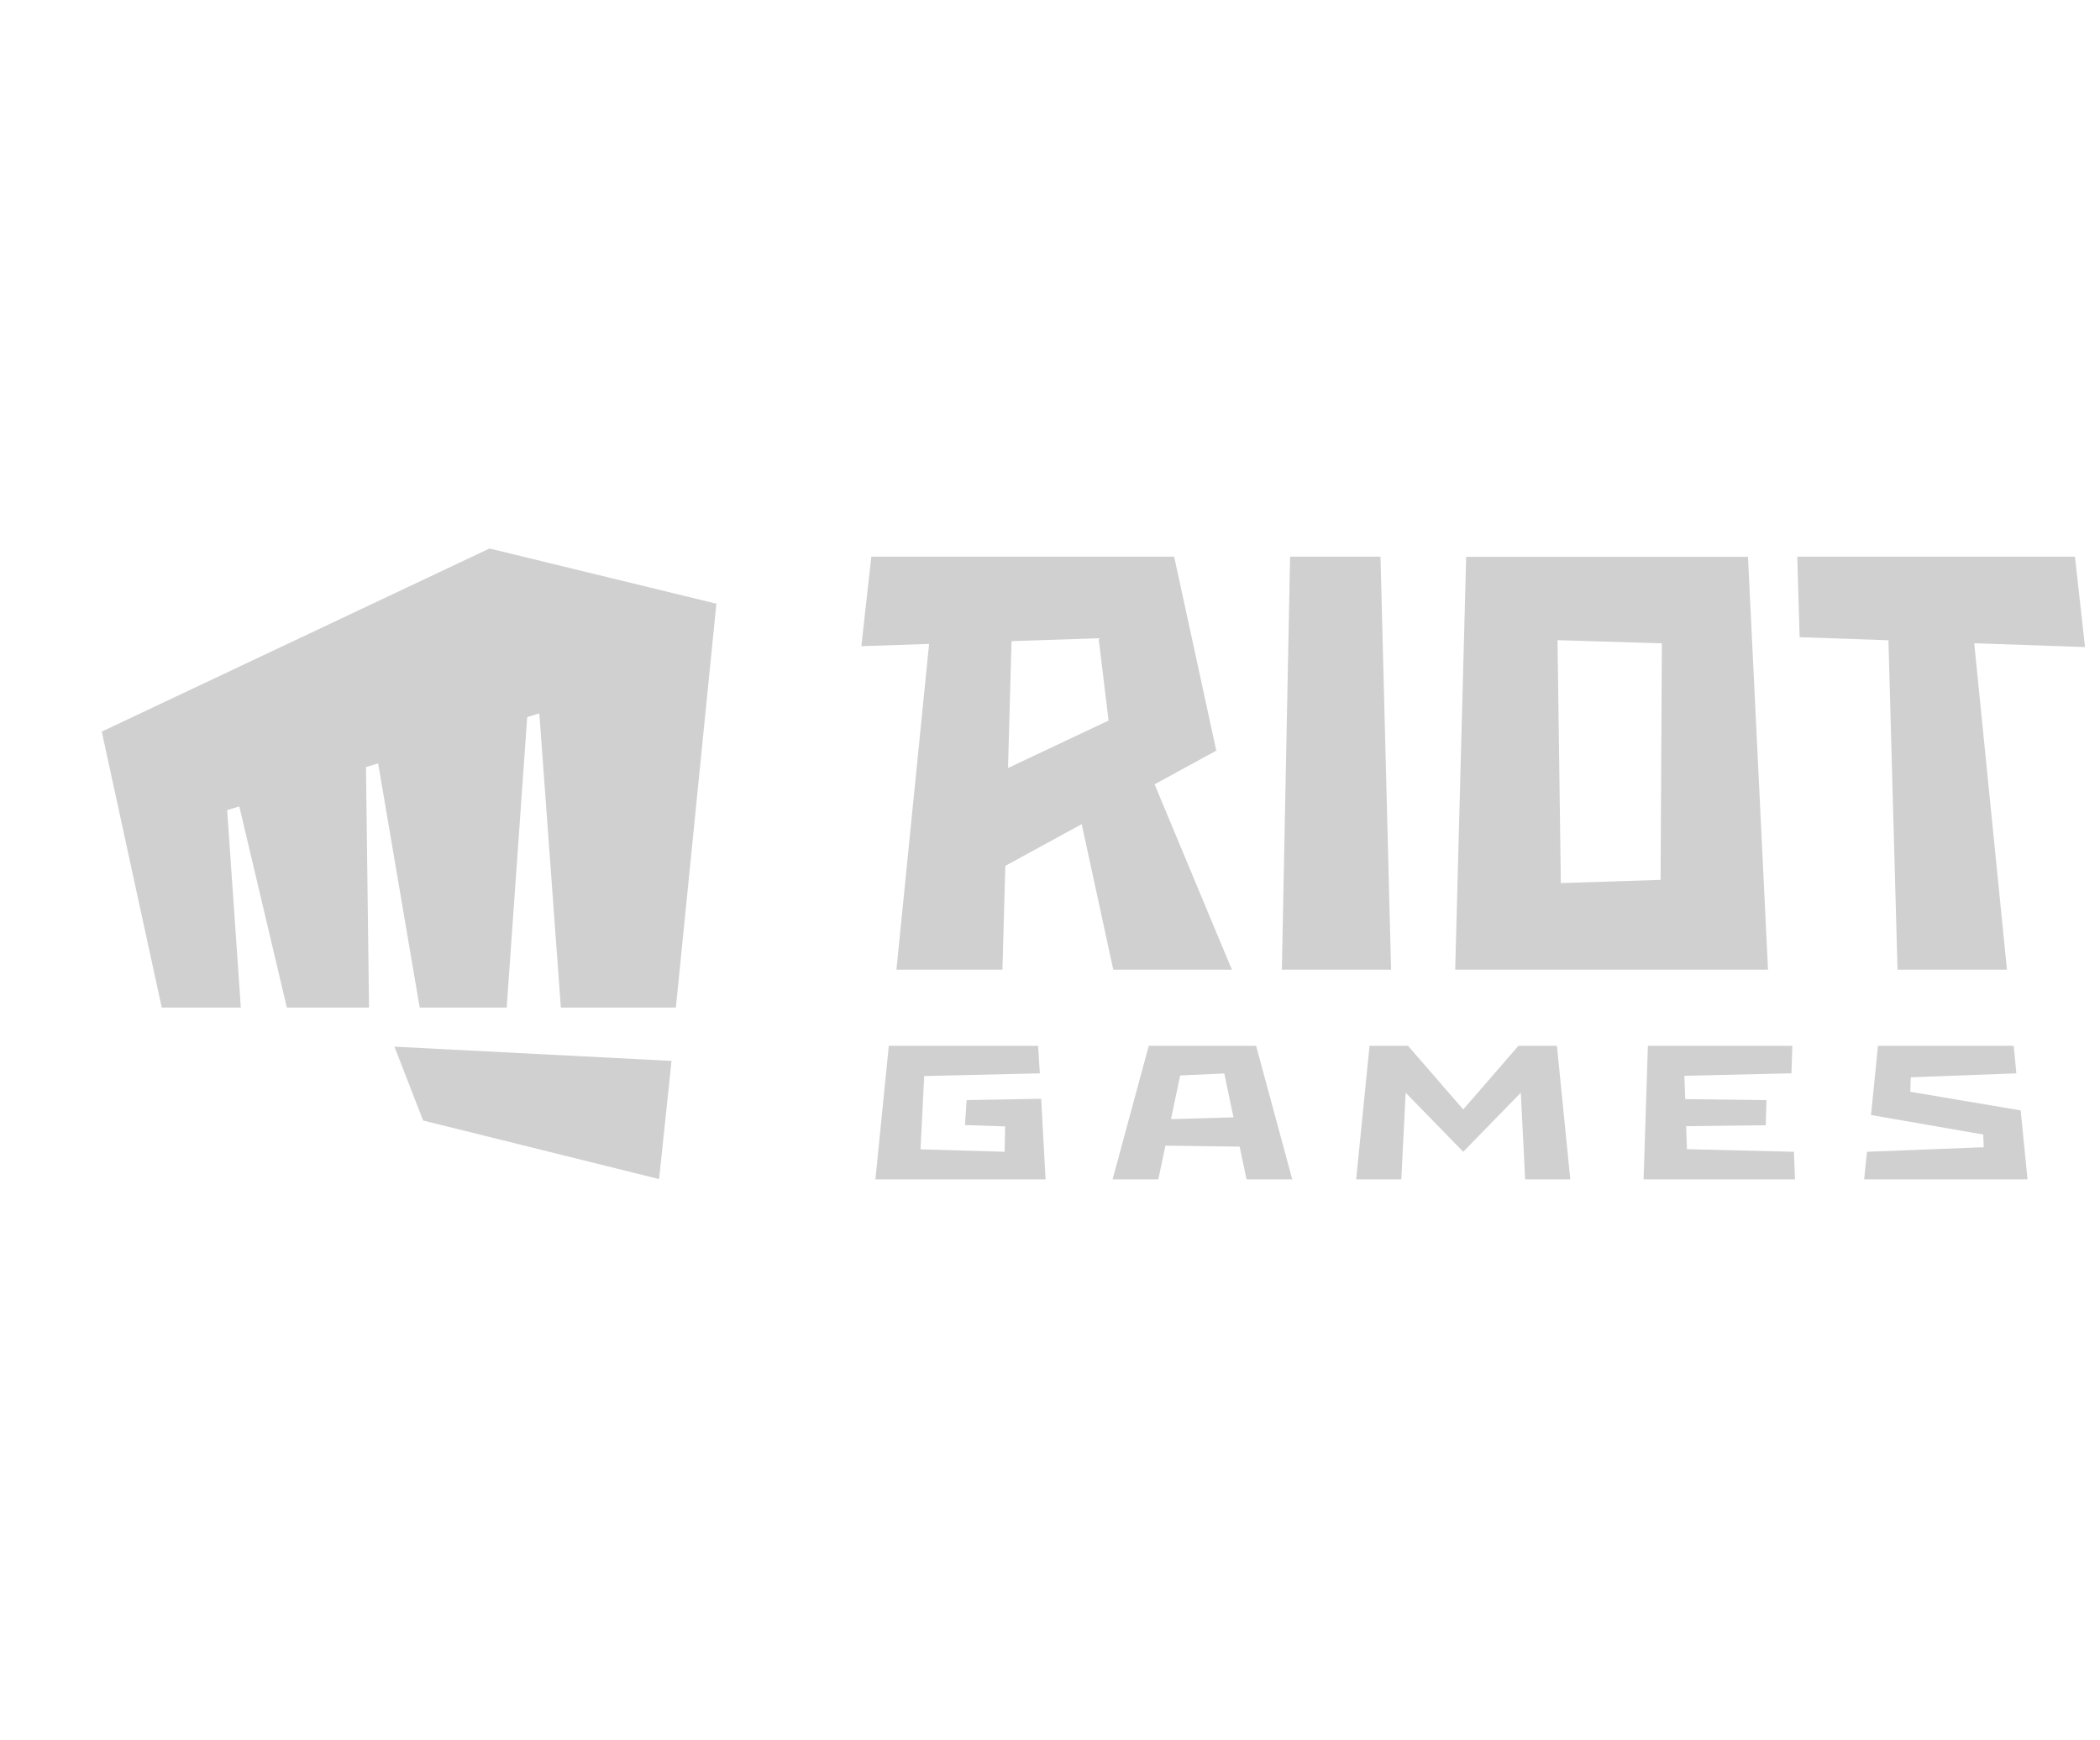
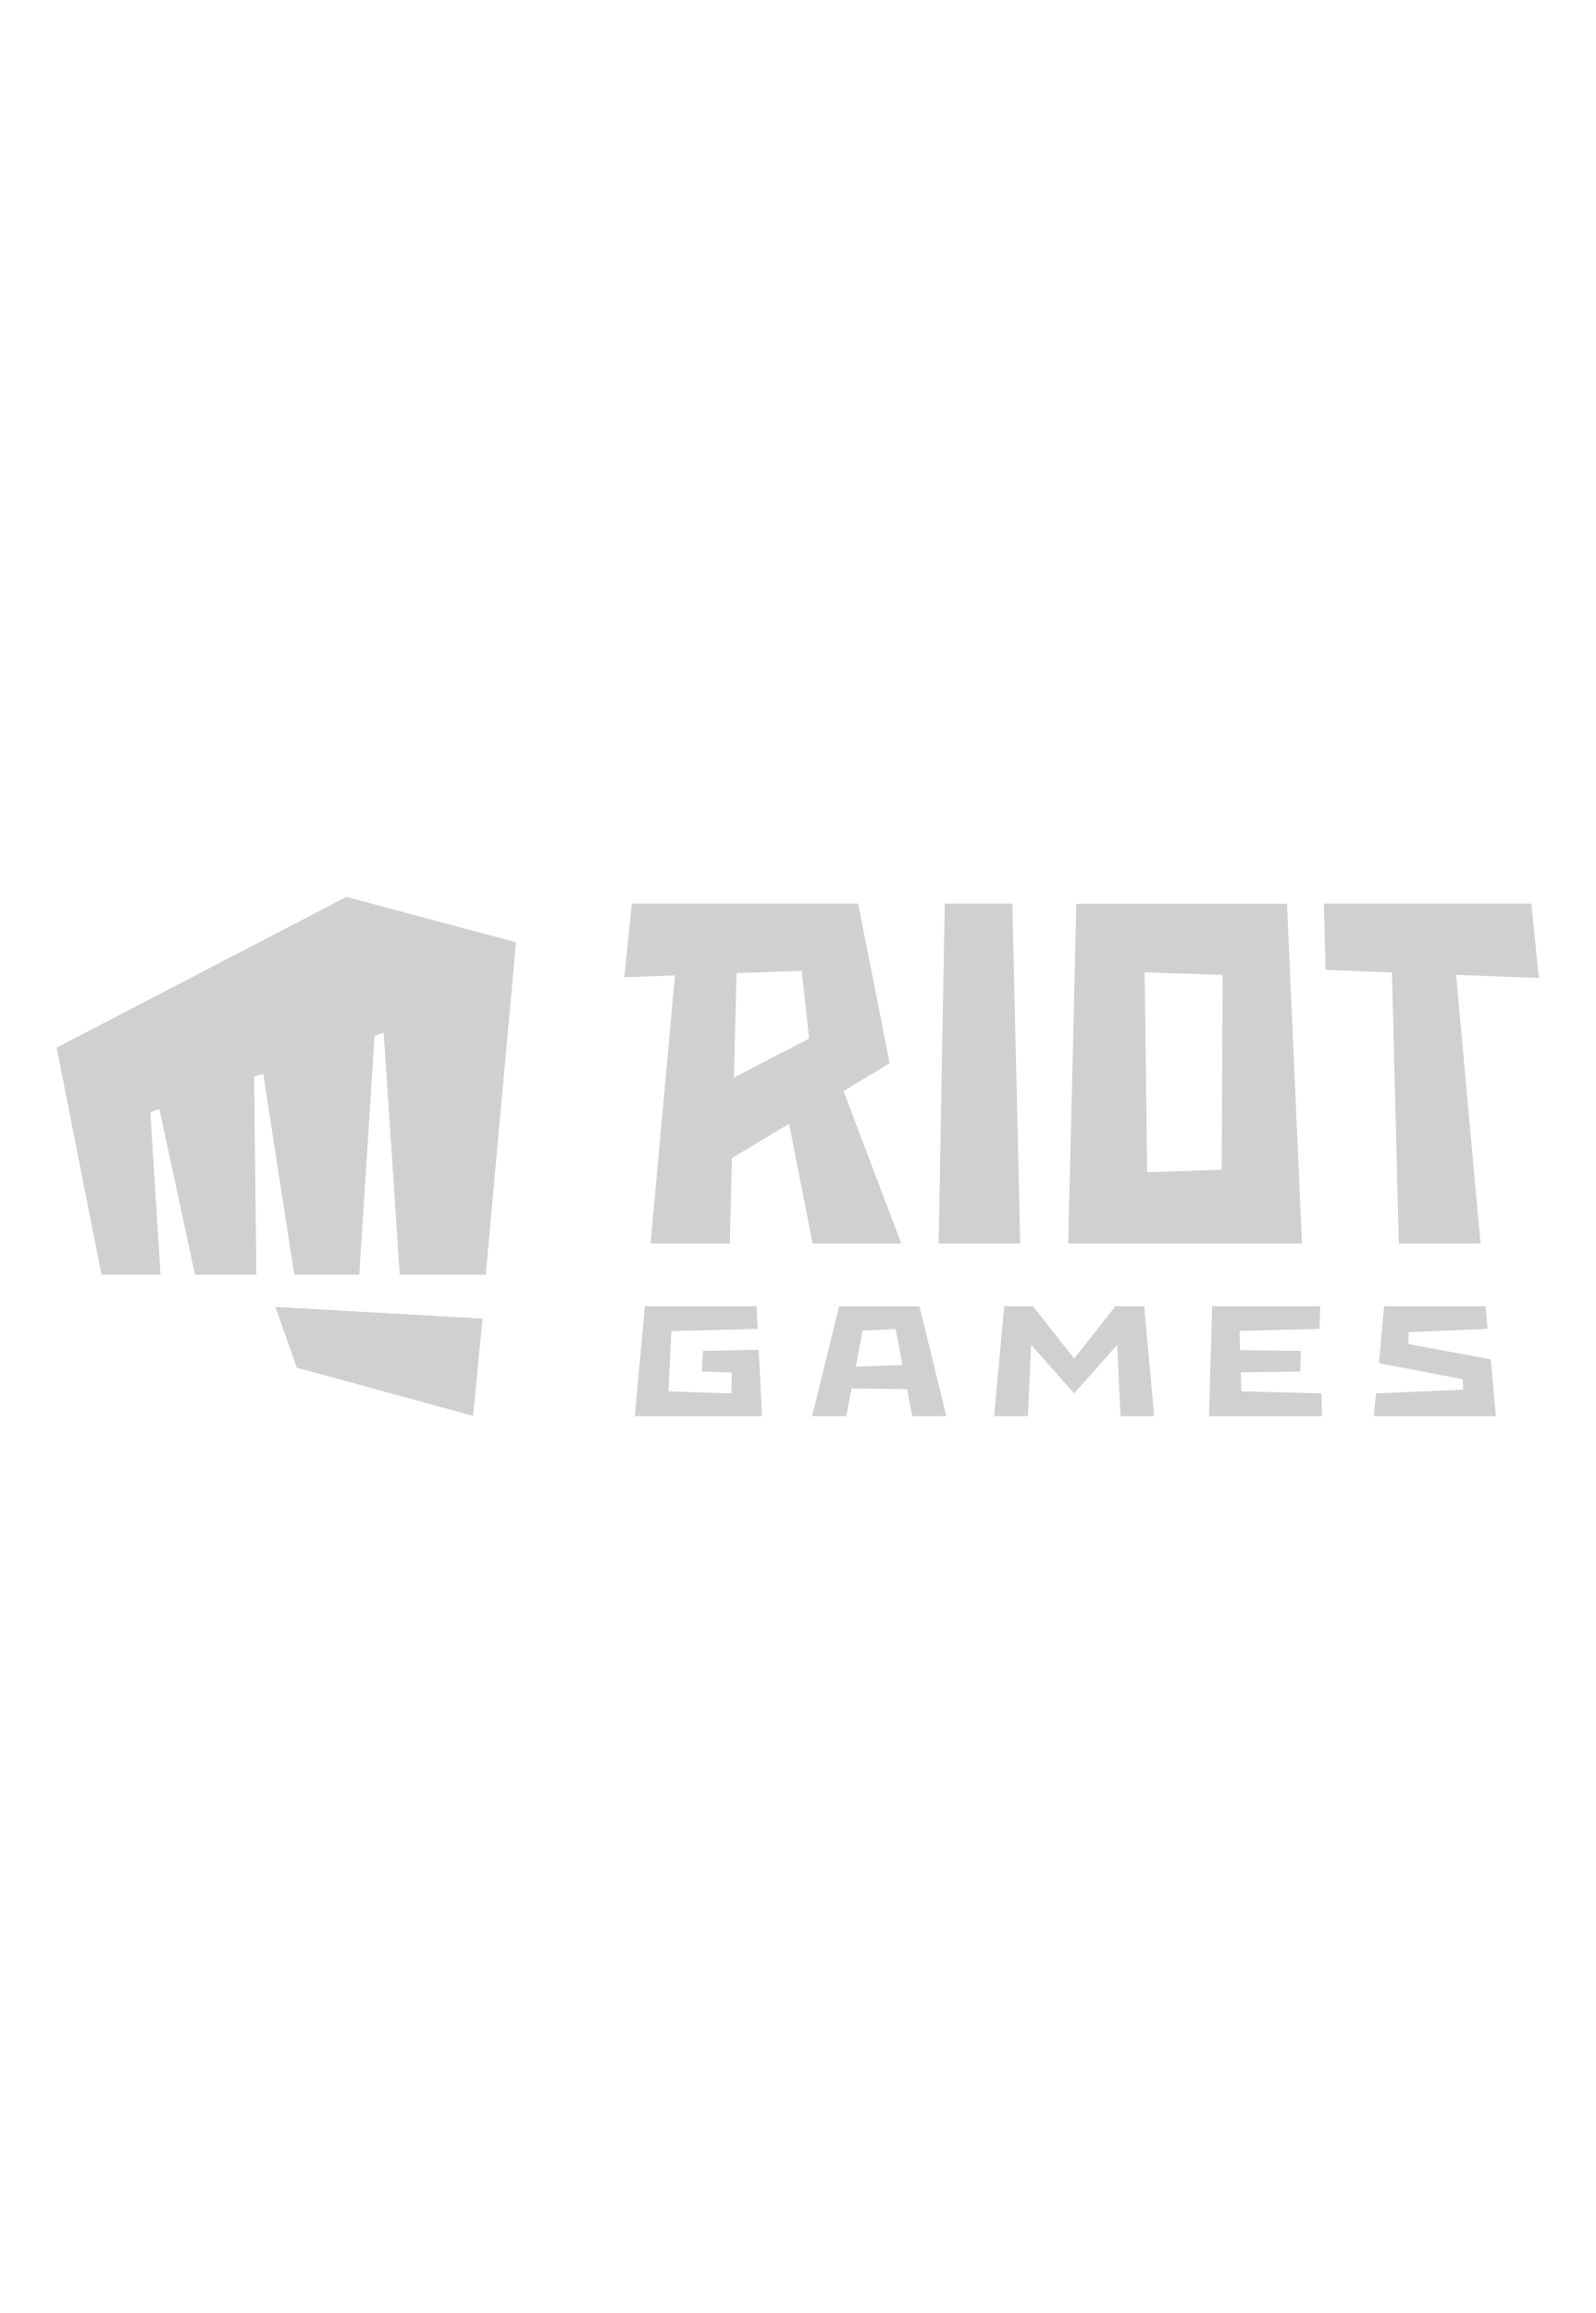
- <svg xmlns="http://www.w3.org/2000/svg" width="169" height="140" viewBox="0 0 169 140" fill="none">
-   <g id="riot">
-     <path id="Vector" d="M34.051 90.199L31.744 84.255L54.042 85.401L53.041 94.914L34.051 90.199ZM39.394 44.153L8.19 58.893L13.016 81.105H19.381L18.282 65.216L19.258 64.914L23.085 81.105H29.698L29.453 61.751L30.43 61.448L33.775 81.105H40.776L42.427 57.727L43.403 57.424L45.136 81.105H54.393L57.652 48.596L39.394 44.153ZM135.759 92.507L135.694 90.654L142.1 90.579L142.159 88.559L135.618 88.478L135.553 86.602L144.17 86.4L144.241 84.184H132.616L132.269 94.936H144.456L144.37 92.716L135.759 92.507ZM77.793 88.554L77.656 90.566L80.889 90.674L80.849 92.716L74.081 92.518L74.376 86.62L83.681 86.404L83.546 84.184H71.528L70.45 94.936H84.144L83.789 88.45L77.793 88.554ZM162.615 89.386L153.733 87.885L153.771 86.721L162.268 86.404L162.054 84.184H151.132L150.573 89.757L159.602 91.327L159.643 92.351L150.248 92.716L150.018 94.936H163.167L162.615 89.386ZM126.372 94.936L125.295 84.184H122.2L117.755 89.31L113.31 84.184H110.216L109.139 94.936H112.773L113.121 87.961L117.755 92.716L122.389 87.961L122.738 94.936H126.372ZM111.097 44.81H103.822L103.16 78.061H111.949L111.097 44.81ZM133.637 70.829L125.611 71.087L125.344 51.532L133.74 51.786L133.637 70.829ZM140.672 44.825H117.992L117.109 78.061H142.283L140.672 44.825ZM167.794 52.087L166.984 44.81H144.638L144.827 51.292L151.974 51.54L152.706 78.061H161.513L158.879 51.779L167.794 52.087ZM81.403 51.612L88.413 51.378L89.212 58.003L81.121 61.824L81.403 51.612ZM89.593 78.061H99.14L92.918 63.138L97.883 60.425L94.491 44.81H70.121L69.319 52.016L74.77 51.834L72.141 78.061H80.673L80.904 69.701L87.052 66.342L89.593 78.061ZM94.236 90.09L94.975 86.573L98.525 86.412L99.266 89.942L94.236 90.09ZM100.316 94.936H103.996L101.085 84.184H92.449L89.537 94.936H93.218L93.788 92.224L99.762 92.301L100.316 94.936Z" fill="#D0D0D0" />
-   </g>
+ <svg xmlns="http://www.w3.org/2000/svg" width="169" height="245" viewBox="0 0 169 245" fill="none">
+   <path d="M31.439 144.869L29.169 138.431L51.103 139.673L50.118 149.976L31.439 144.869ZM36.694 95L6 110.964L10.747 135.02H17.008L15.927 117.812L16.887 117.484L20.652 135.02H27.156L26.916 114.059L27.877 113.731L31.167 135.02H38.053L39.678 109.701L40.638 109.373L42.343 135.02H51.449L54.655 99.811L36.694 95ZM131.488 147.37L131.424 145.362L137.725 145.281L137.783 143.093L131.349 143.005L131.285 140.974L139.761 140.755L139.831 138.355H128.396L128.055 150H140.043L139.958 147.596L131.488 147.37ZM74.467 143.088L74.333 145.267L77.513 145.384L77.473 147.596L70.816 147.381L71.106 140.993L80.259 140.76L80.127 138.355H68.304L67.244 150H80.714L80.365 142.975L74.467 143.088ZM157.905 143.989L149.168 142.363L149.206 141.103L157.564 140.759L157.354 138.355H146.61L146.06 144.391L154.942 146.091L154.982 147.2L145.74 147.596L145.514 150H158.448L157.905 143.989ZM122.254 150L121.194 138.355H118.15L113.777 143.906L109.405 138.355H106.361L105.302 150H108.877L109.219 142.445L113.777 147.596L118.336 142.445L118.679 150H122.254ZM107.228 95.712H100.072L99.42 131.723H108.066L107.228 95.712ZM129.4 123.89L121.505 124.171L121.242 102.992L129.502 103.267L129.4 123.89ZM136.32 95.728H114.01L113.142 131.723H137.905L136.32 95.728ZM163 103.593L162.203 95.712H140.222L140.408 102.732L147.438 103L148.158 131.724H156.821L154.23 103.258L163 103.593ZM78.019 103.078L84.914 102.825L85.7 109.999L77.741 114.139L78.019 103.078ZM86.075 131.723H95.466L89.345 115.561L94.23 112.623L90.893 95.712H66.92L66.131 103.516L71.494 103.319L68.908 131.723H77.3L77.527 122.669L83.575 119.032L86.075 131.723ZM90.642 144.752L91.369 140.942L94.861 140.768L95.59 144.591L90.642 144.752ZM96.623 150H100.243L97.379 138.355H88.884L86.02 150H89.64L90.201 147.062L96.078 147.146L96.623 150Z" fill="#D0D0D0" />
</svg>
